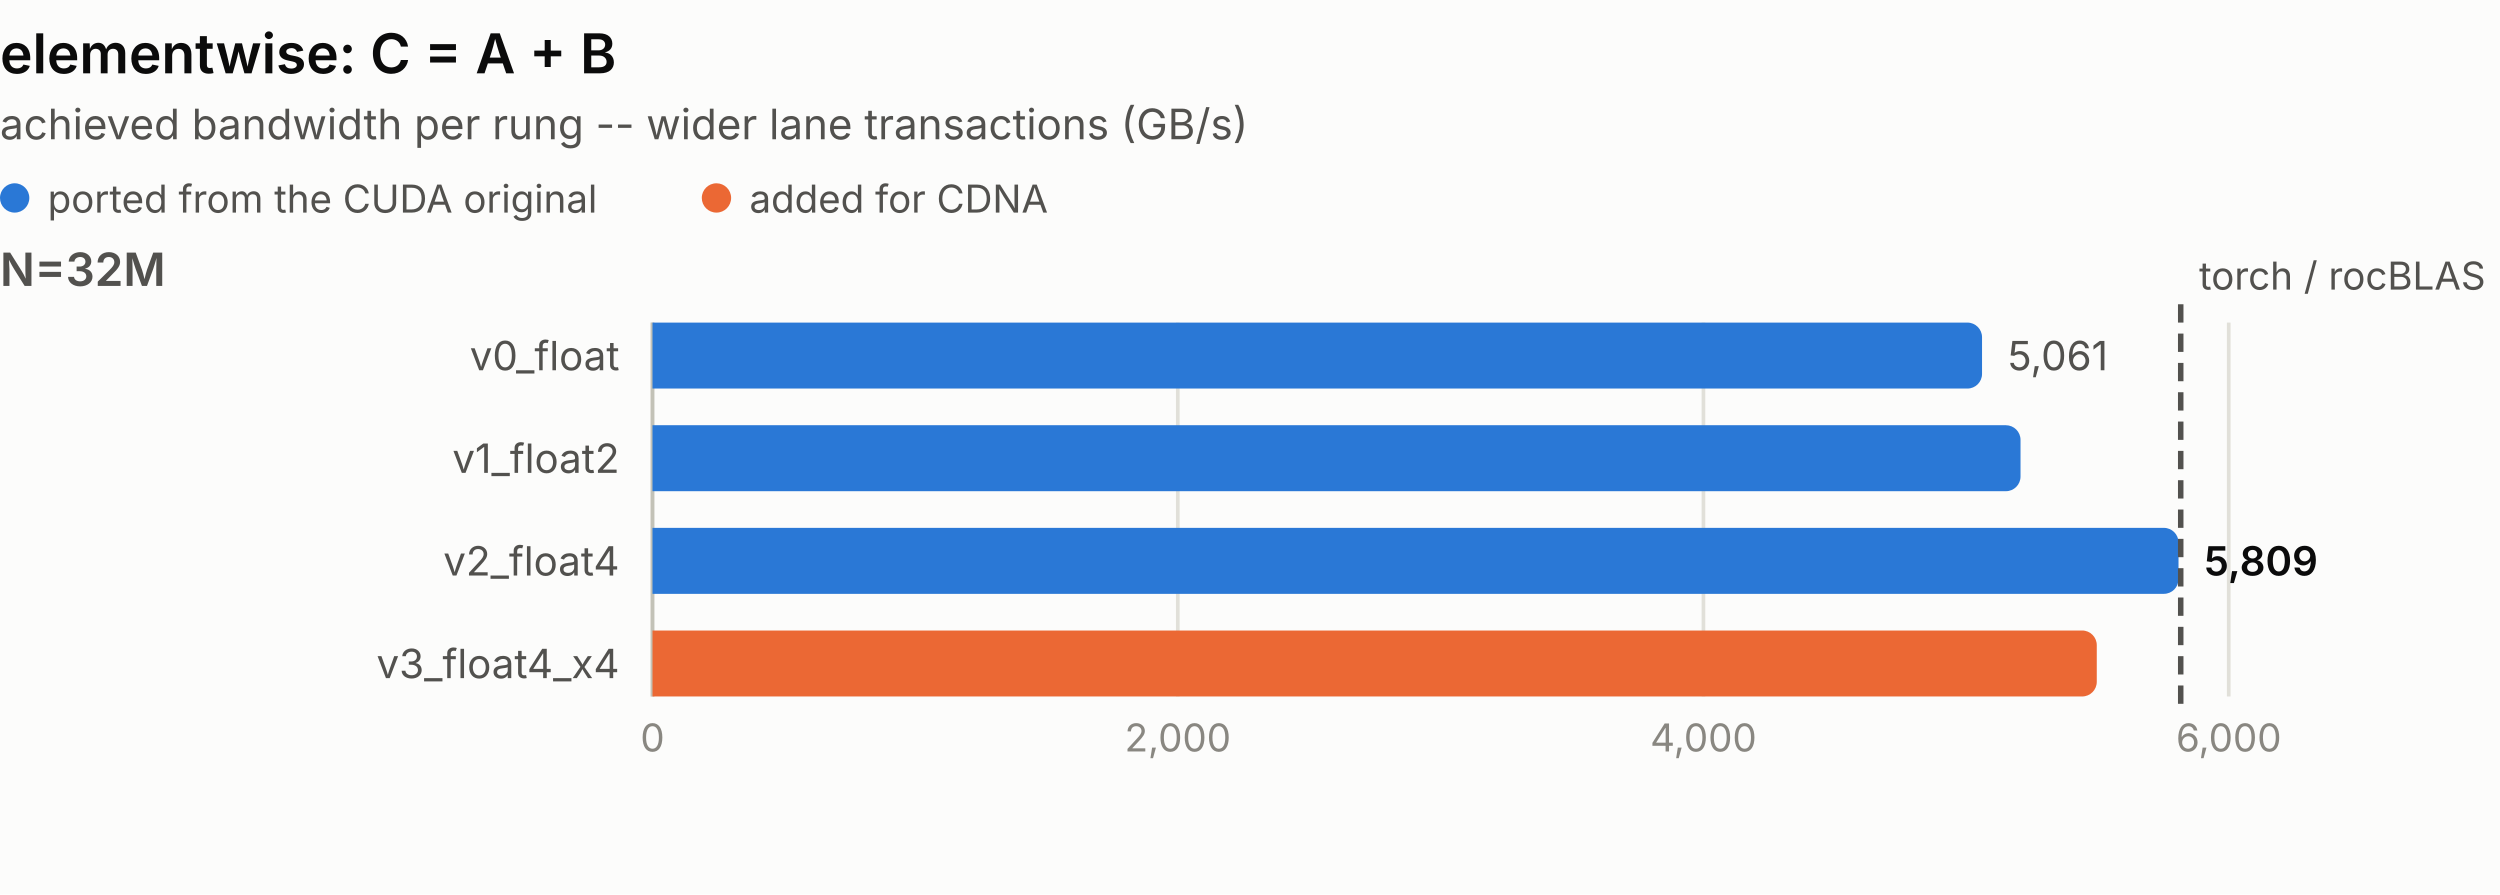
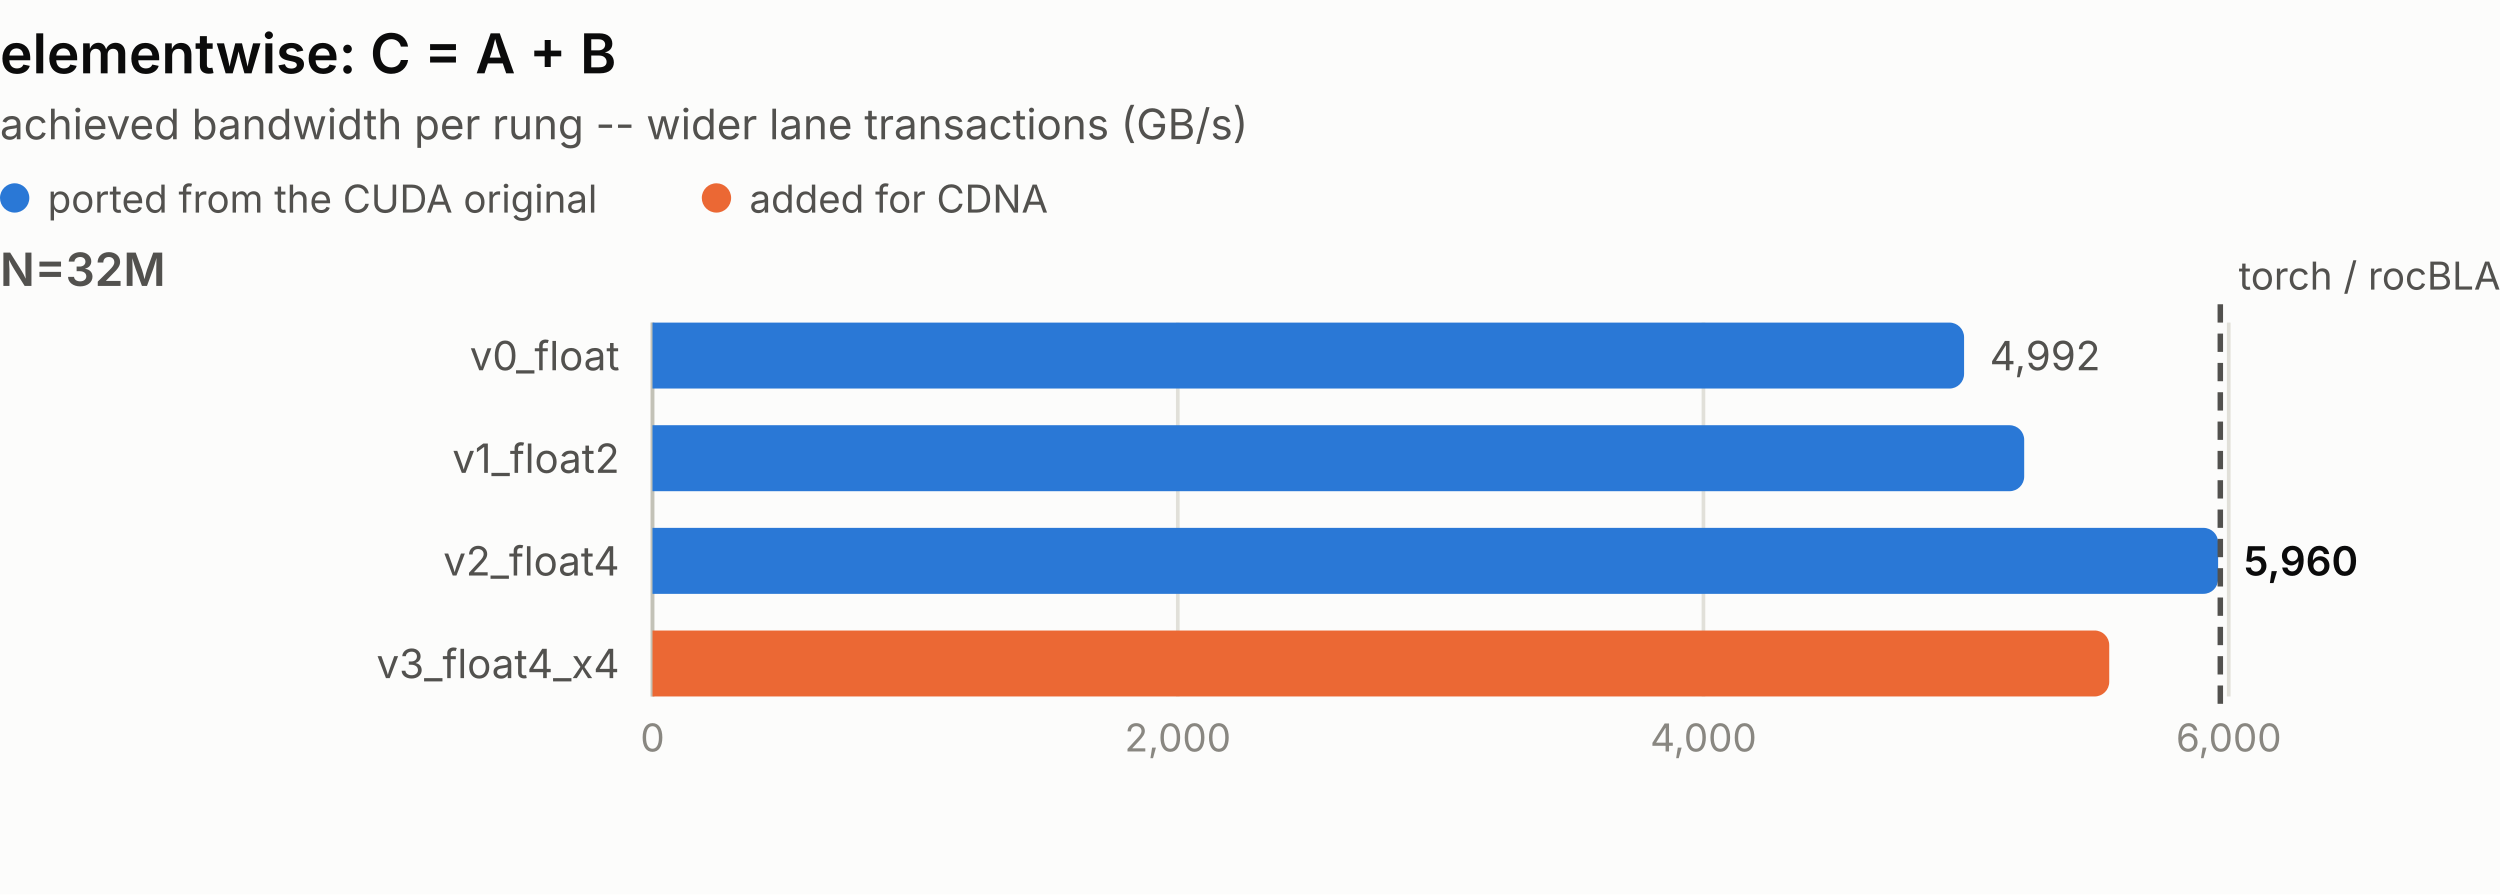
<svg xmlns="http://www.w3.org/2000/svg" width="682" height="244" viewBox="0 0 682 244" font-family="system-ui,-apple-system,'Segoe UI',sans-serif">
  <rect width="682" height="244" fill="#fcfcfb" />
  <text x="0" y="20" font-size="15" font-weight="600" fill="#0b0b0b">elementwise: C = A + B</text>
  <text x="0" y="38" font-size="11.5" fill="#52514e">achieved bandwidth per rung -- wider lane transactions (GB/s)</text>
  <circle cx="4" cy="54" r="4" fill="#2a78d6" />
  <text x="13" y="58" font-size="10.5" fill="#52514e">ported from the CUDA original</text>
  <circle cx="195.45" cy="54" r="4" fill="#eb6834" />
  <text x="204.45" y="58" font-size="10.5" fill="#52514e">added for CDNA</text>
  <text x="0" y="78" font-size="12.5" font-weight="600" fill="#52514e">N=32M</text>
  <line x1="178.0" y1="88" x2="178.0" y2="190" stroke="#e1e0d9" stroke-width="1" />
  <text x="178.0" y="205" font-size="10.5" text-anchor="middle" fill="#898781" style="font-variant-numeric:tabular-nums">0</text>
  <line x1="321.3" y1="88" x2="321.3" y2="190" stroke="#e1e0d9" stroke-width="1" />
  <text x="321.3" y="205" font-size="10.5" text-anchor="middle" fill="#898781" style="font-variant-numeric:tabular-nums">2,000</text>
  <line x1="464.7" y1="88" x2="464.7" y2="190" stroke="#e1e0d9" stroke-width="1" />
  <text x="464.7" y="205" font-size="10.5" text-anchor="middle" fill="#898781" style="font-variant-numeric:tabular-nums">4,000</text>
  <line x1="608.0" y1="88" x2="608.0" y2="190" stroke="#e1e0d9" stroke-width="1" />
  <text x="608.0" y="205" font-size="10.5" text-anchor="middle" fill="#898781" style="font-variant-numeric:tabular-nums">6,000</text>
  <line x1="178" y1="88" x2="178" y2="190" stroke="#c3c2b7" stroke-width="1" />
-   <path d="M178 88 H536.7 a4.0 4.0 0 0 1 4.0 4.0 V102.0 a4.0 4.0 0 0 1 -4.0 4.0 H178 Z" fill="#2a78d6" />
+   <path d="M178 88 H531.8 a4.0 4.0 0 0 1 4.0 4.0 V102.0 a4.0 4.0 0 0 1 -4.0 4.0 H178 Z" fill="#2a78d6" />
  <text x="169" y="101.0" font-size="11" text-anchor="end" fill="#52514e">v0_float</text>
-   <text x="547.7" y="101.0" font-size="11" font-weight="400" fill="#52514e" style="font-variant-numeric:tabular-nums">5,061</text>
-   <path d="M178 116 H547.2 a4.0 4.0 0 0 1 4.0 4.0 V130.0 a4.0 4.0 0 0 1 -4.0 4.0 H178 Z" fill="#2a78d6" />
+   <text x="542.8" y="101.0" font-size="11" font-weight="400" fill="#52514e" style="font-variant-numeric:tabular-nums">4,992</text>
+   <path d="M178 116 H548.2 a4.0 4.0 0 0 1 4.0 4.0 V130.0 a4.0 4.0 0 0 1 -4.0 4.0 H178 Z" fill="#2a78d6" />
  <text x="169" y="129.0" font-size="11" text-anchor="end" fill="#52514e">v1_float2</text>
-   <path d="M178 144 H590.3 a4.0 4.0 0 0 1 4.0 4.0 V158.0 a4.0 4.0 0 0 1 -4.0 4.0 H178 Z" fill="#2a78d6" />
+   <path d="M178 144 H601.1 a4.0 4.0 0 0 1 4.0 4.0 V158.0 a4.0 4.0 0 0 1 -4.0 4.0 H178 Z" fill="#2a78d6" />
  <text x="169" y="157.0" font-size="11" text-anchor="end" fill="#52514e">v2_float4</text>
-   <text x="601.3" y="157.0" font-size="11" font-weight="600" fill="#0b0b0b" style="font-variant-numeric:tabular-nums">5,809</text>
-   <path d="M178 172 H568.0 a4.0 4.0 0 0 1 4.0 4.0 V186.0 a4.0 4.0 0 0 1 -4.0 4.0 H178 Z" fill="#eb6834" />
+   <text x="612.1" y="157.0" font-size="11" font-weight="600" fill="#0b0b0b" style="font-variant-numeric:tabular-nums">5,960</text>
+   <path d="M178 172 H571.4 a4.0 4.0 0 0 1 4.0 4.0 V186.0 a4.0 4.0 0 0 1 -4.0 4.0 H178 Z" fill="#eb6834" />
  <text x="169" y="185.0" font-size="11" text-anchor="end" fill="#52514e">v3_float4_x4</text>
-   <line x1="594.9" y1="83" x2="594.9" y2="193" stroke="#52514e" stroke-width="1.5" stroke-dasharray="5 3" />
-   <text x="599.9" y="79" font-size="10.5" fill="#52514e">torch / rocBLAS</text>
+   <line x1="605.7" y1="83" x2="605.7" y2="193" stroke="#52514e" stroke-width="1.5" stroke-dasharray="5 3" />
+   <text x="610.7" y="79" font-size="10.5" fill="#52514e">torch / rocBLAS</text>
</svg>
